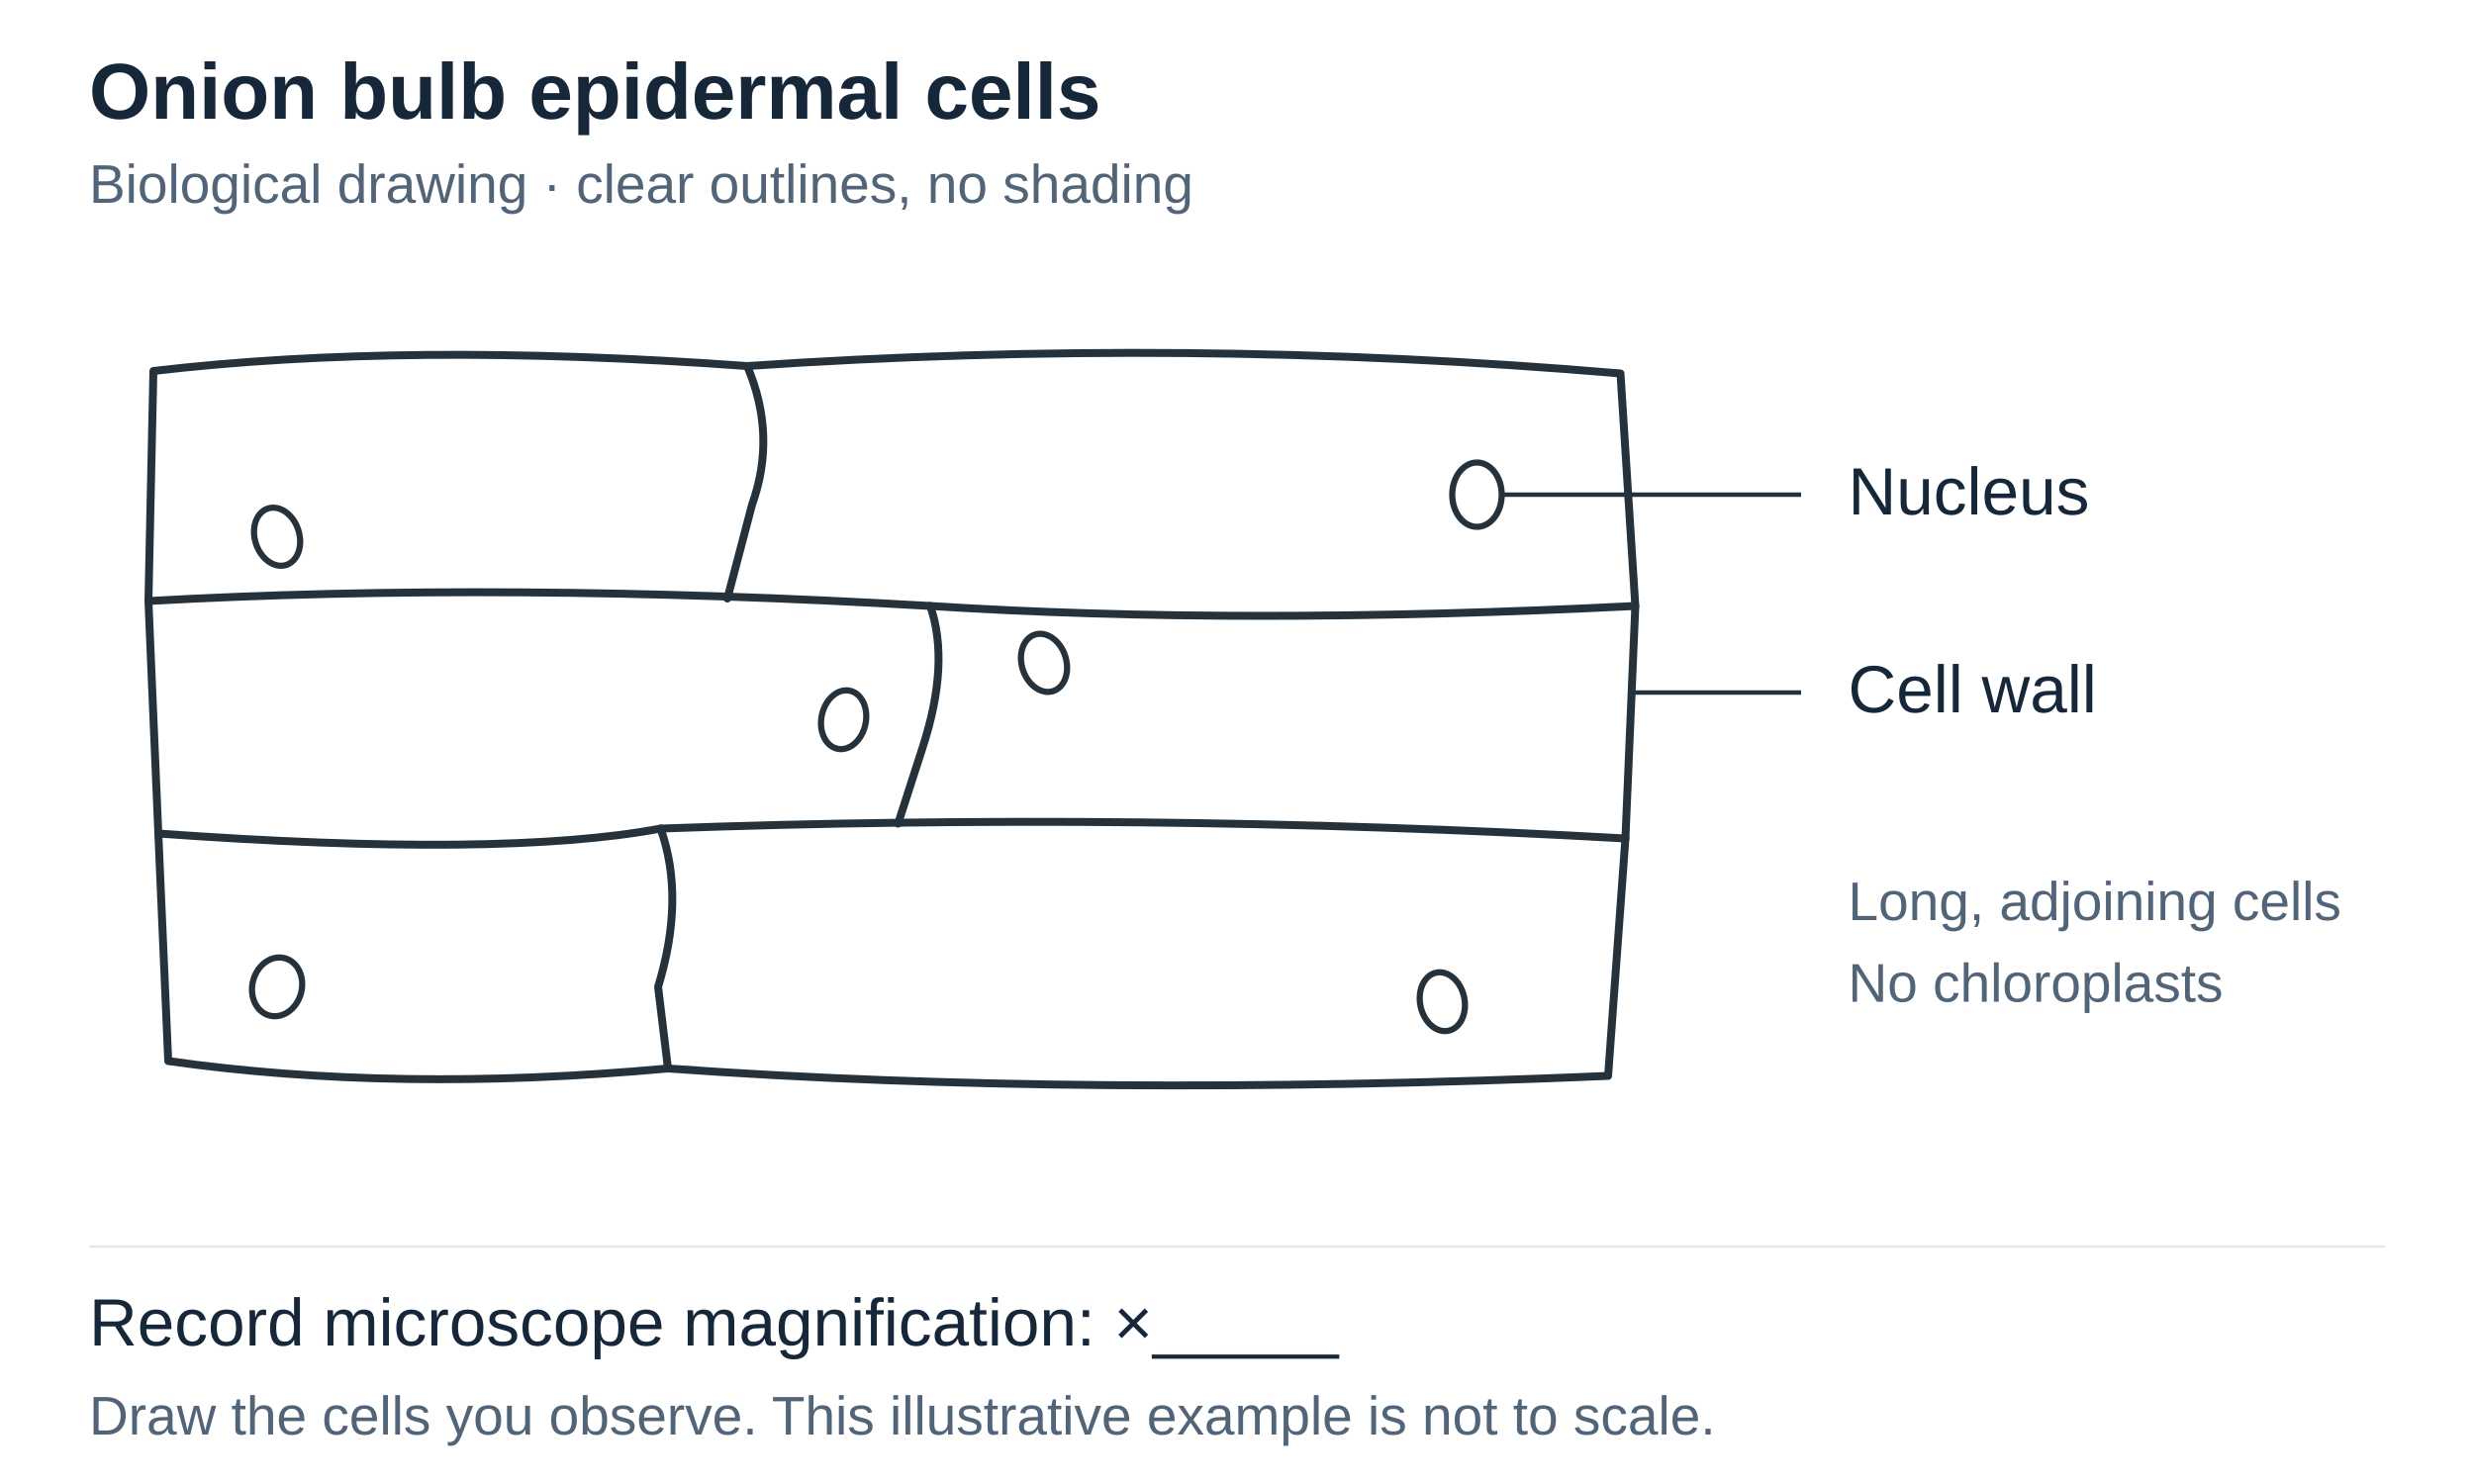
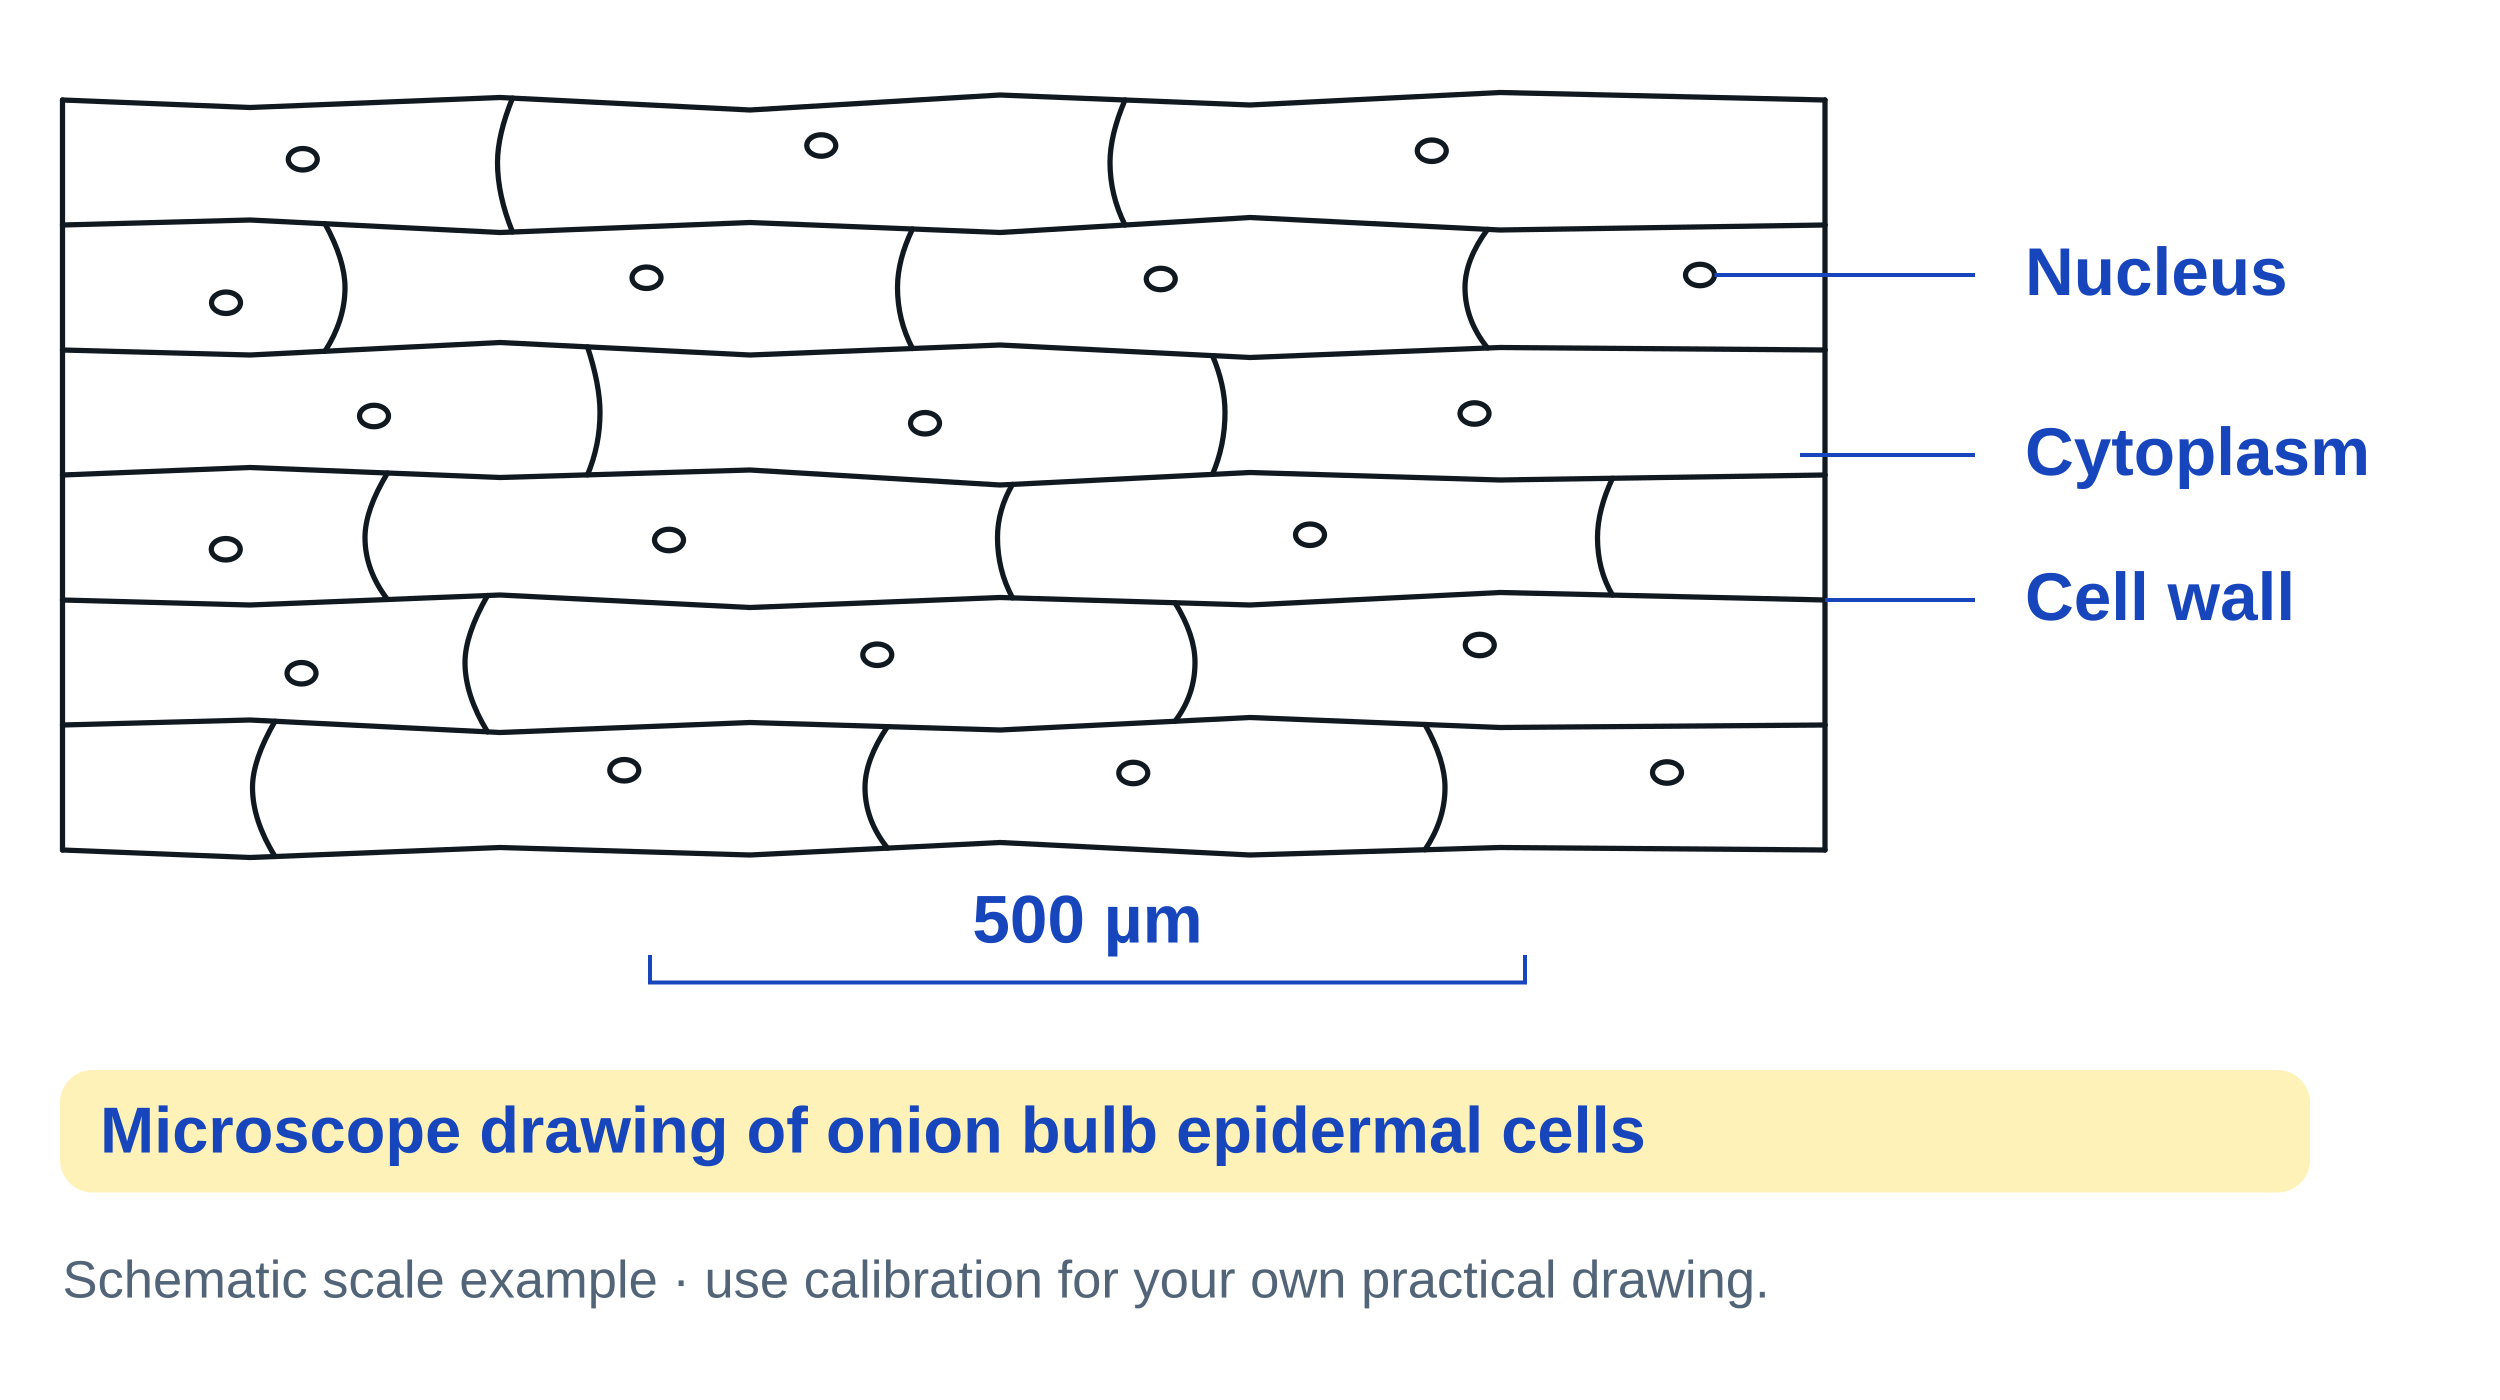
- <svg xmlns="http://www.w3.org/2000/svg" width="1000" height="600" viewBox="0 0 1000 600" role="img" aria-labelledby="title desc">
-   <rect width="1000" height="600" fill="white" />
-   <style>text{font-family:Arial,Helvetica,sans-serif;fill:#17273a}.title{font-size:32px;font-weight:700}.label{font-size:27px}.note{font-size:22px;fill:#526477}.outline{fill:none;stroke:#25323b;stroke-width:2.5;stroke-linejoin:round;stroke-linecap:round}.wall{fill:none;stroke:#25323b;stroke-width:3.2;stroke-linejoin:round;stroke-linecap:round}.leader{fill:none;stroke:#25323b;stroke-width:1.8}</style>
-   <text x="36" y="48" class="title">Onion bulb epidermal cells</text>
-   <text x="36" y="82" class="note">Biological drawing · clear outlines, no shading</text>
-   <g class="wall">
-     <path d="M62 150 Q164 138 302 148 Q479 136 655 151 L661 245 L657 339 L650 435 Q438 444 270 432 Q160 442 68 429 L64 337 L60 243 Z" />
-     <path d="M60 243 Q203 235 376 245 Q502 253 661 245 M64 337 Q203 347 267 335 Q460 328 657 339" />
-     <path d="M302 148 Q314 176 304 204 L294 242 M376 245 Q384 268 373 302 L363 333 M267 335 Q277 363 266 399 L270 432" />
+ <svg xmlns="http://www.w3.org/2000/svg" width="1000" height="560" viewBox="0 0 1000 560" role="img" aria-labelledby="title desc">
+   <rect width="1000" height="560" fill="white" />
+   <style>text{font-family:Arial,Helvetica,sans-serif}.ink{fill:none;stroke:#101820;stroke-width:2.1;stroke-linecap:round;stroke-linejoin:round}.label{font-size:27px;font-weight:700;fill:#1745bc}.guide{fill:none;stroke:#1745bc;stroke-width:1.6}.title{font-size:26px;font-weight:700;fill:#1745bc}.note{font-size:21px;fill:#526477}</style>
+   <g class="ink">
+     <polyline points="25,40 100,43 200,39 300,44 400,38 500,42 600,37 730,40" />
+     <polyline points="25,90 100,88 200,93 300,89 400,93 500,87 600,92 730,90" />
+     <polyline points="25,140 100,142 200,137 300,142 400,138 500,143 600,139 730,140" />
+     <polyline points="25,190 100,187 200,191 300,188 400,194 500,189 600,192 730,190" />
+     <polyline points="25,240 100,242 200,238 300,243 400,239 500,242 600,237 730,240" />
+     <polyline points="25,290 100,288 200,293 300,289 400,292 500,287 600,291 730,290" />
+     <polyline points="25,340 100,343 200,339 300,342 400,337 500,342 600,339 730,340" />
+     <path d="M25 40.00 Q25 54 25 65 Q25 78 25 90.00" />
+     <path d="M205 39.25 Q199 54 199 65 Q199 78 205 92.80" />
+     <path d="M450 40.00 Q444 54 444 65 Q444 78 450 90.00" />
+     <path d="M730 40.00 Q730 54 730 65 Q730 78 730 90.00" />
+     <path d="M25 90.00 Q25 104 25 115 Q25 128 25 140.00" />
+     <path d="M130 89.50 Q138 104 138 115 Q138 128 130 140.50" />
+     <path d="M365 91.60 Q359 104 359 115 Q359 128 365 139.40" />
+     <path d="M595 91.75 Q586 104 586 115 Q586 128 595 139.20" />
+     <path d="M730 90.00 Q730 104 730 115 Q730 128 730 140.00" />
+     <path d="M25 140.00 Q25 154 25 165 Q25 178 25 190.00" />
+     <path d="M235 138.75 Q240 154 240 165 Q240 178 235 189.95" />
+     <path d="M485 142.25 Q490 154 490 165 Q490 178 485 189.75" />
+     <path d="M730 140.00 Q730 154 730 165 Q730 178 730 190.00" />
+     <path d="M25 190.00 Q25 204 25 215 Q25 228 25 240.00" />
+     <path d="M155 189.20 Q146 204 146 215 Q146 228 155 239.80" />
+     <path d="M405 193.75 Q399 204 399 215 Q399 228 405 239.15" />
+     <path d="M645 191.31 Q639 204 639 215 Q639 228 645 238.04" />
+     <path d="M730 190.00 Q730 204 730 215 Q730 228 730 240.00" />
+     <path d="M25 240.00 Q25 254 25 265 Q25 278 25 290.00" />
+     <path d="M195 238.20 Q186 254 186 265 Q186 278 195 292.75" />
+     <path d="M470 241.10 Q478 254 478 265 Q478 278 470 288.50" />
+     <path d="M730 240.00 Q730 254 730 265 Q730 278 730 290.00" />
+     <path d="M25 290.00 Q25 304 25 315 Q25 328 25 340.00" />
+     <path d="M110 288.50 Q101 304 101 315 Q101 328 110 342.60" />
+     <path d="M355 290.65 Q346 304 346 315 Q346 328 355 339.25" />
+     <path d="M570 289.80 Q578 304 578 315 Q578 328 570 339.90" />
+     <path d="M730 290.00 Q730 304 730 315 Q730 328 730 340.00" />
+     <ellipse cx="121.1" cy="63.7" rx="5.8" ry="4.3" />
+     <ellipse cx="328.5" cy="58.2" rx="5.8" ry="4.3" />
+     <ellipse cx="572.7" cy="60.3" rx="5.8" ry="4.3" />
+     <ellipse cx="90.4" cy="121.1" rx="5.8" ry="4.3" />
+     <ellipse cx="258.6" cy="111.1" rx="5.8" ry="4.3" />
+     <ellipse cx="464.3" cy="111.6" rx="5.8" ry="4.3" />
+     <ellipse cx="680.0" cy="110.0" rx="5.8" ry="4.3" />
+     <ellipse cx="149.6" cy="166.4" rx="5.8" ry="4.3" />
+     <ellipse cx="370.0" cy="169.3" rx="5.8" ry="4.3" />
+     <ellipse cx="589.8" cy="165.4" rx="5.8" ry="4.3" />
+     <ellipse cx="90.3" cy="219.7" rx="5.8" ry="4.3" />
+     <ellipse cx="267.6" cy="216.0" rx="5.8" ry="4.3" />
+     <ellipse cx="524.0" cy="213.9" rx="5.8" ry="4.3" />
+     <ellipse cx="120.6" cy="269.3" rx="5.8" ry="4.3" />
+     <ellipse cx="350.9" cy="261.9" rx="5.8" ry="4.3" />
+     <ellipse cx="591.9" cy="258.0" rx="5.8" ry="4.3" />
+     <ellipse cx="249.7" cy="308.1" rx="5.8" ry="4.3" />
+     <ellipse cx="453.3" cy="309.2" rx="5.8" ry="4.3" />
+     <ellipse cx="666.8" cy="309.0" rx="5.8" ry="4.3" />
  </g>
-   <g class="outline">
-     <ellipse cx="112" cy="217" rx="9" ry="12" transform="rotate(-18 112 217)" />
-     <ellipse cx="597" cy="200" rx="10" ry="13" />
-     <ellipse cx="341" cy="291" rx="9" ry="12" transform="rotate(12 341 291)" />
-     <ellipse cx="422" cy="268" rx="9" ry="12" transform="rotate(-18 422 268)" />
-     <ellipse cx="112" cy="399" rx="10" ry="12" transform="rotate(15 112 399)" />
-     <ellipse cx="583" cy="405" rx="9" ry="12" transform="rotate(-12 583 405)" />
+   <g class="guide">
+     <path d="M685.8 110 H790" />
+     <path d="M720 182 H790" />
+     <path d="M730 240 H790" />
  </g>
-   <g class="leader">
-     <path d="M607 200 H728" />
-     <path d="M660 280 H728" />
-   </g>
-   <text x="747" y="208" class="label">Nucleus</text>
-   <text x="747" y="288" class="label">Cell wall</text>
-   <text x="747" y="372" class="note">Long, adjoining cells</text>
-   <text x="747" y="405" class="note">No chloroplasts</text>
-   <path d="M36 504 H964" stroke="#dfe8ed" />
-   <text x="36" y="544" class="label">Record microscope magnification: ×_____</text>
-   <text x="36" y="580" class="note">Draw the cells you observe. This illustrative example is not to scale.</text>
+   <text x="810" y="118" class="label">Nucleus</text>
+   <text x="810" y="190" class="label">Cytoplasm</text>
+   <text x="810" y="248" class="label">Cell wall</text>
+   <path d="M260 382 V393 H610 V382" class="guide" />
+   <text x="435.0" y="377" text-anchor="middle" class="label">500 µm</text>
+   <rect x="24" y="428" width="900" height="49" rx="13" fill="#fff2b9" />
+   <text x="40" y="461" class="title">Microscope drawing of onion bulb epidermal cells</text>
+   <text x="25" y="519" class="note">Schematic scale example · use calibration for your own practical drawing.</text>
</svg>
